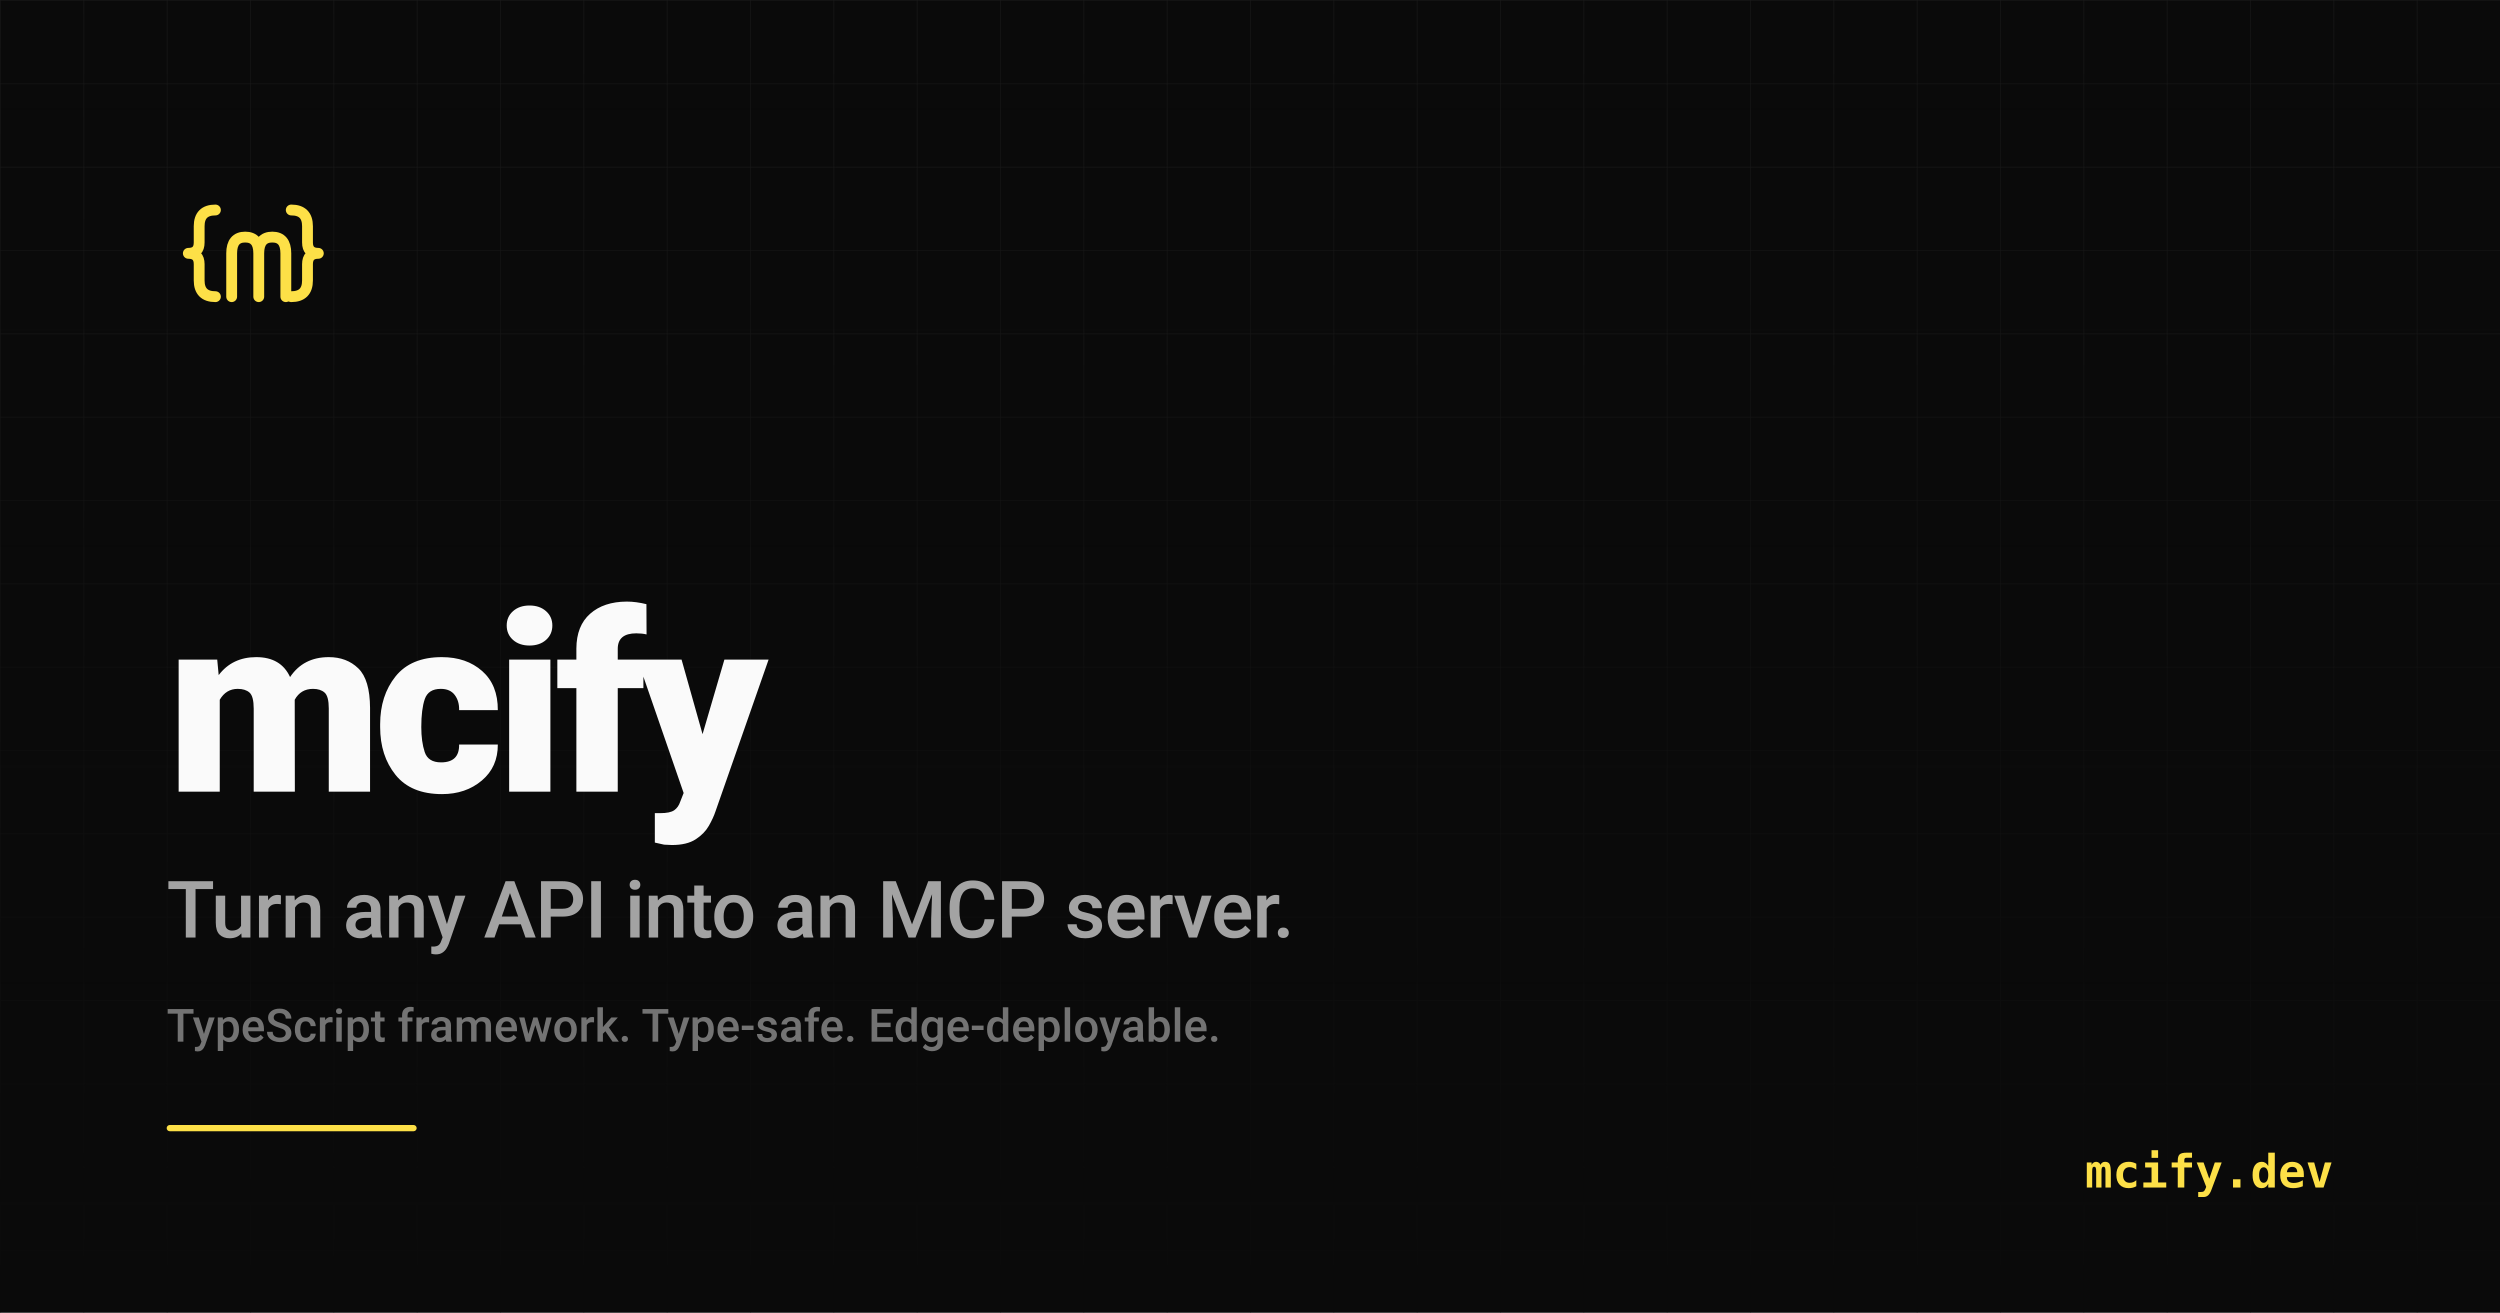
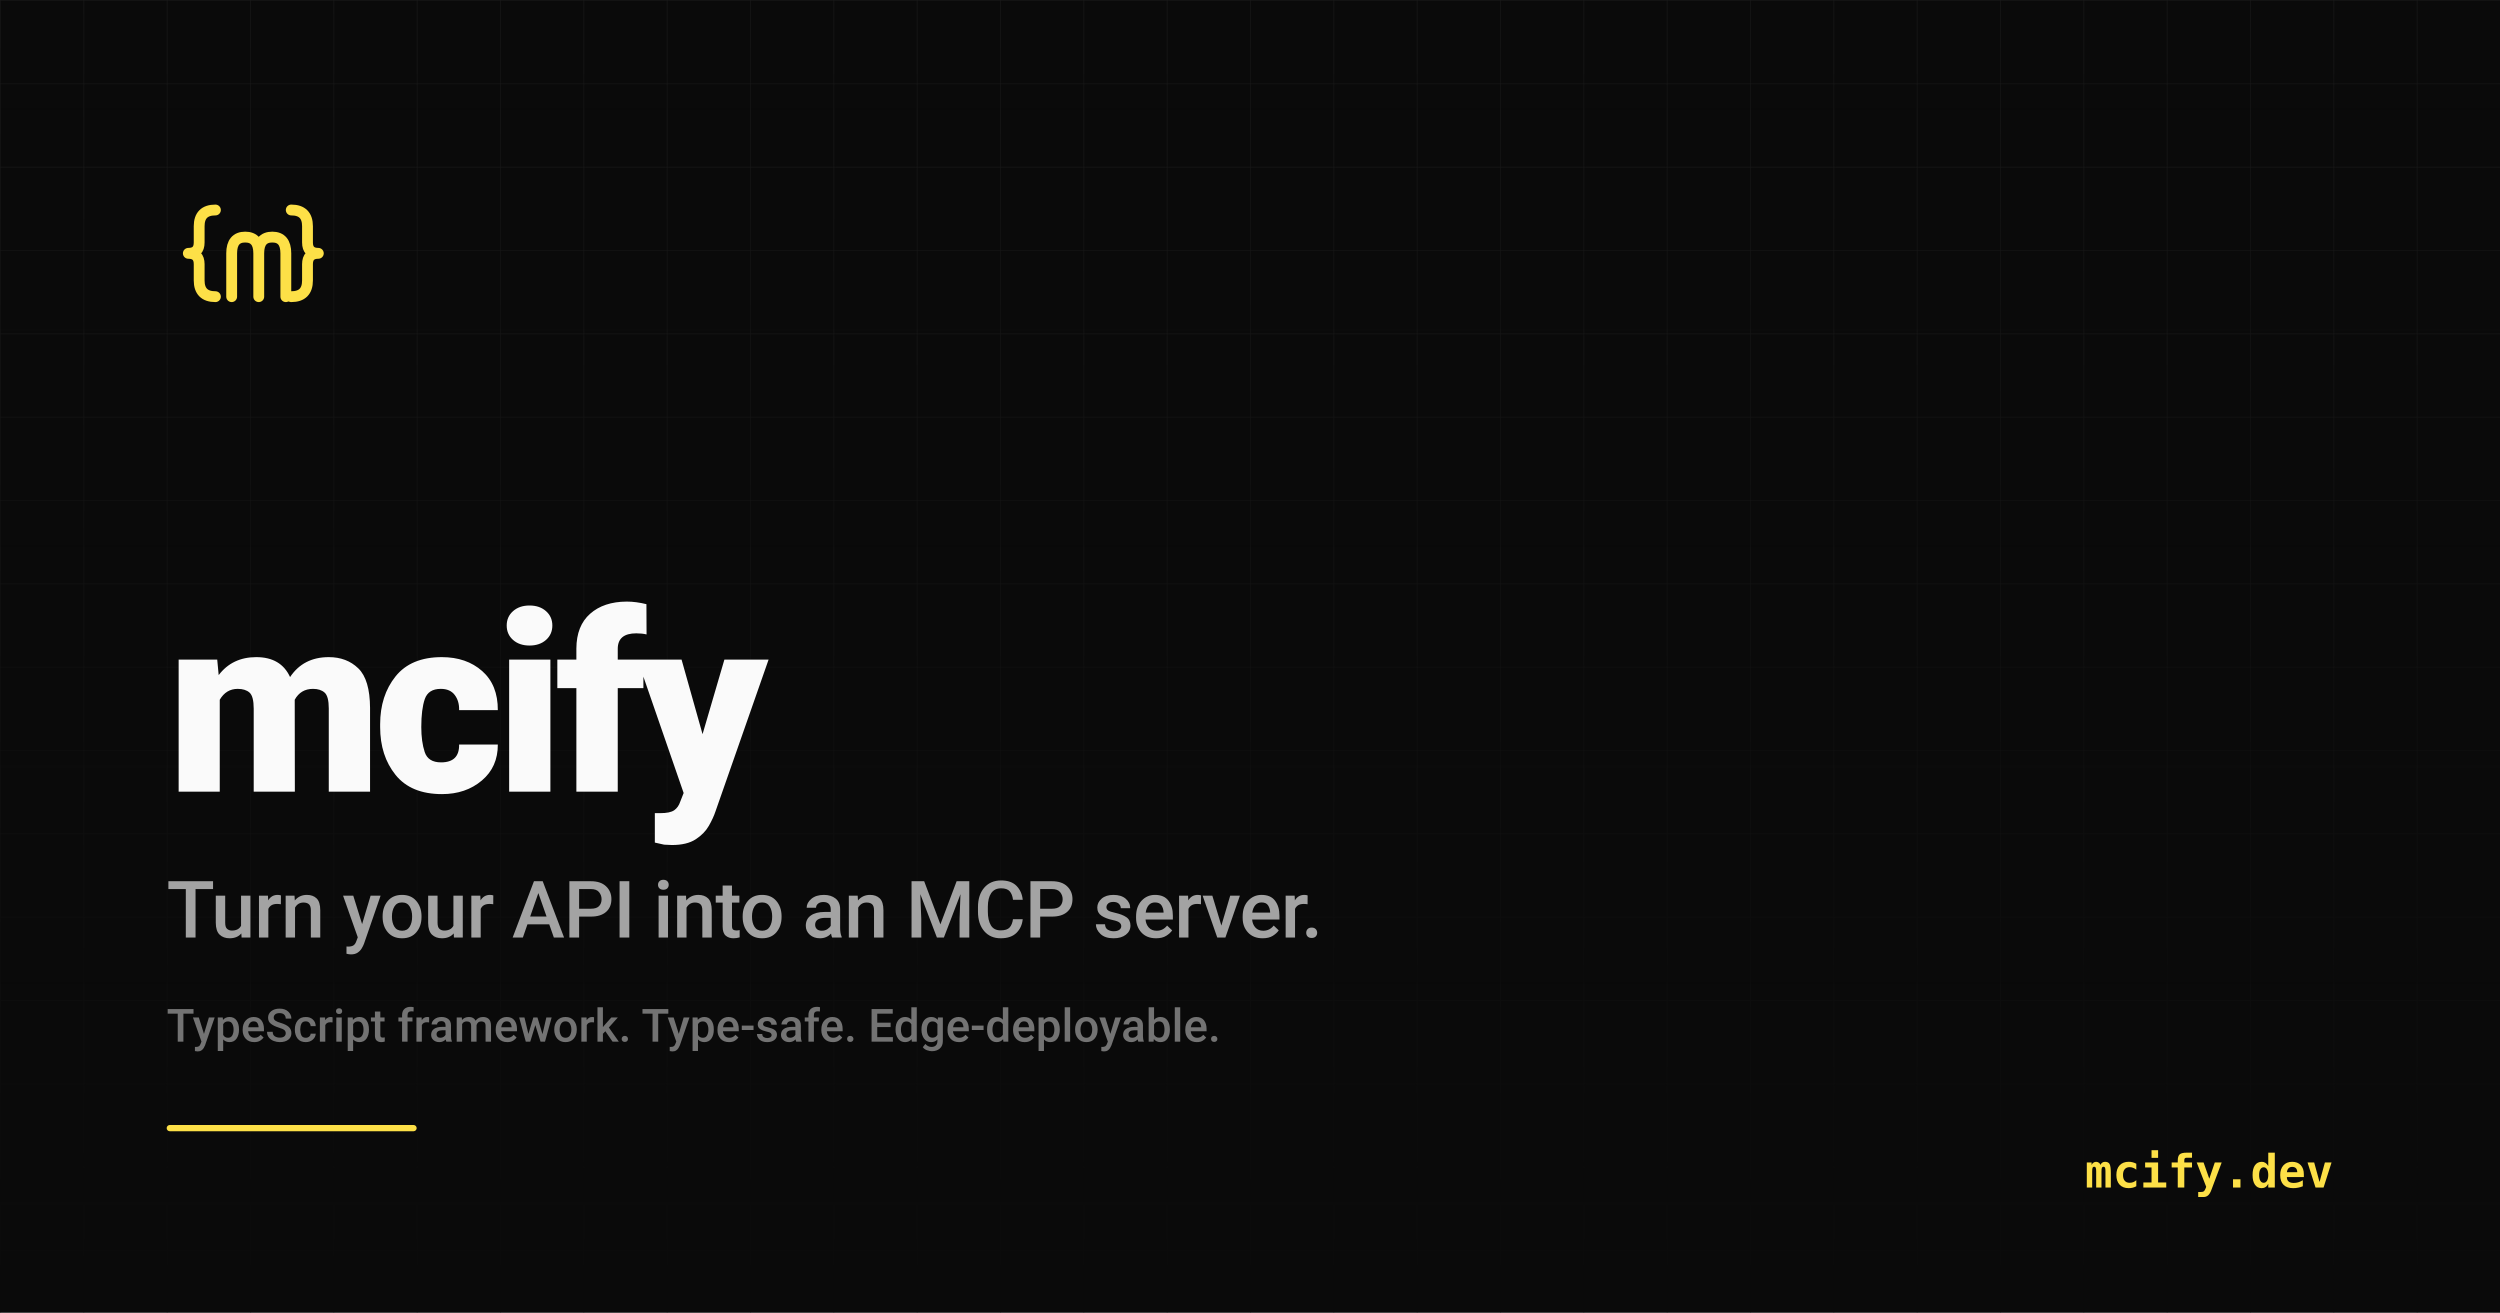
<svg xmlns="http://www.w3.org/2000/svg" width="1200" height="630" viewBox="0 0 1200 630">
  <defs>
    <pattern id="grid" width="40" height="40" patternUnits="userSpaceOnUse">
      <path d="M 40 0 L 0 0 0 40" fill="none" stroke="#262626" stroke-width="0.5" />
    </pattern>
    <linearGradient id="fade" x1="0" x2="0" y1="0" y2="1">
      <stop offset="0%" stop-color="#0a0a0a" stop-opacity="0.4" />
      <stop offset="100%" stop-color="#0a0a0a" stop-opacity="1" />
    </linearGradient>
  </defs>
  <rect width="1200" height="630" fill="#0a0a0a" />
  <rect width="1200" height="630" fill="url(#grid)" />
  <rect width="1200" height="630" fill="url(#fade)" />
  <g transform="translate(80, 80) scale(2.6)">
    <g fill="none" stroke="#fde047" stroke-width="2" stroke-linecap="round" stroke-linejoin="round">
      <path d="M9 8 Q6 8 6 11 L6 14 Q6 16 4 16 Q6 16 6 18 L6 21 Q6 24 9 24" />
      <path d="M12 24 L12 16 Q12 13 14.5 13 Q17 13 17 16 L17 24 M17 16 Q17 13 19.5 13 Q22 13 22 16 L22 24" />
      <path d="M23 8 Q26 8 26 11 L26 14 Q26 16 28 16 Q26 16 26 18 L26 21 Q26 24 23 24" />
    </g>
  </g>
  <text x="80" y="380" font-family="system-ui, -apple-system, Segoe UI, Roboto, sans-serif" font-size="120" font-weight="800" fill="#fafafa" letter-spacing="-4">
    mcify
  </text>
  <text x="80" y="450" font-family="system-ui, -apple-system, Segoe UI, Roboto, sans-serif" font-size="38" font-weight="500" fill="#a3a3a3" letter-spacing="-0.5">
-     Turn any API into an MCP server.
+     Turn your API into an MCP server.
  </text>
  <text x="80" y="500" font-family="system-ui, -apple-system, Segoe UI, Roboto, sans-serif" font-size="22" font-weight="500" fill="#737373">
    TypeScript framework. Type-safe. Edge-deployable.
  </text>
  <text x="1120" y="570" text-anchor="end" font-family="ui-monospace, SF Mono, Menlo, Consolas, monospace" font-size="22" font-weight="600" fill="#fde047">
    mcify.dev
  </text>
  <rect x="80" y="540" width="120" height="3" rx="1.5" fill="#fde047" />
</svg>
